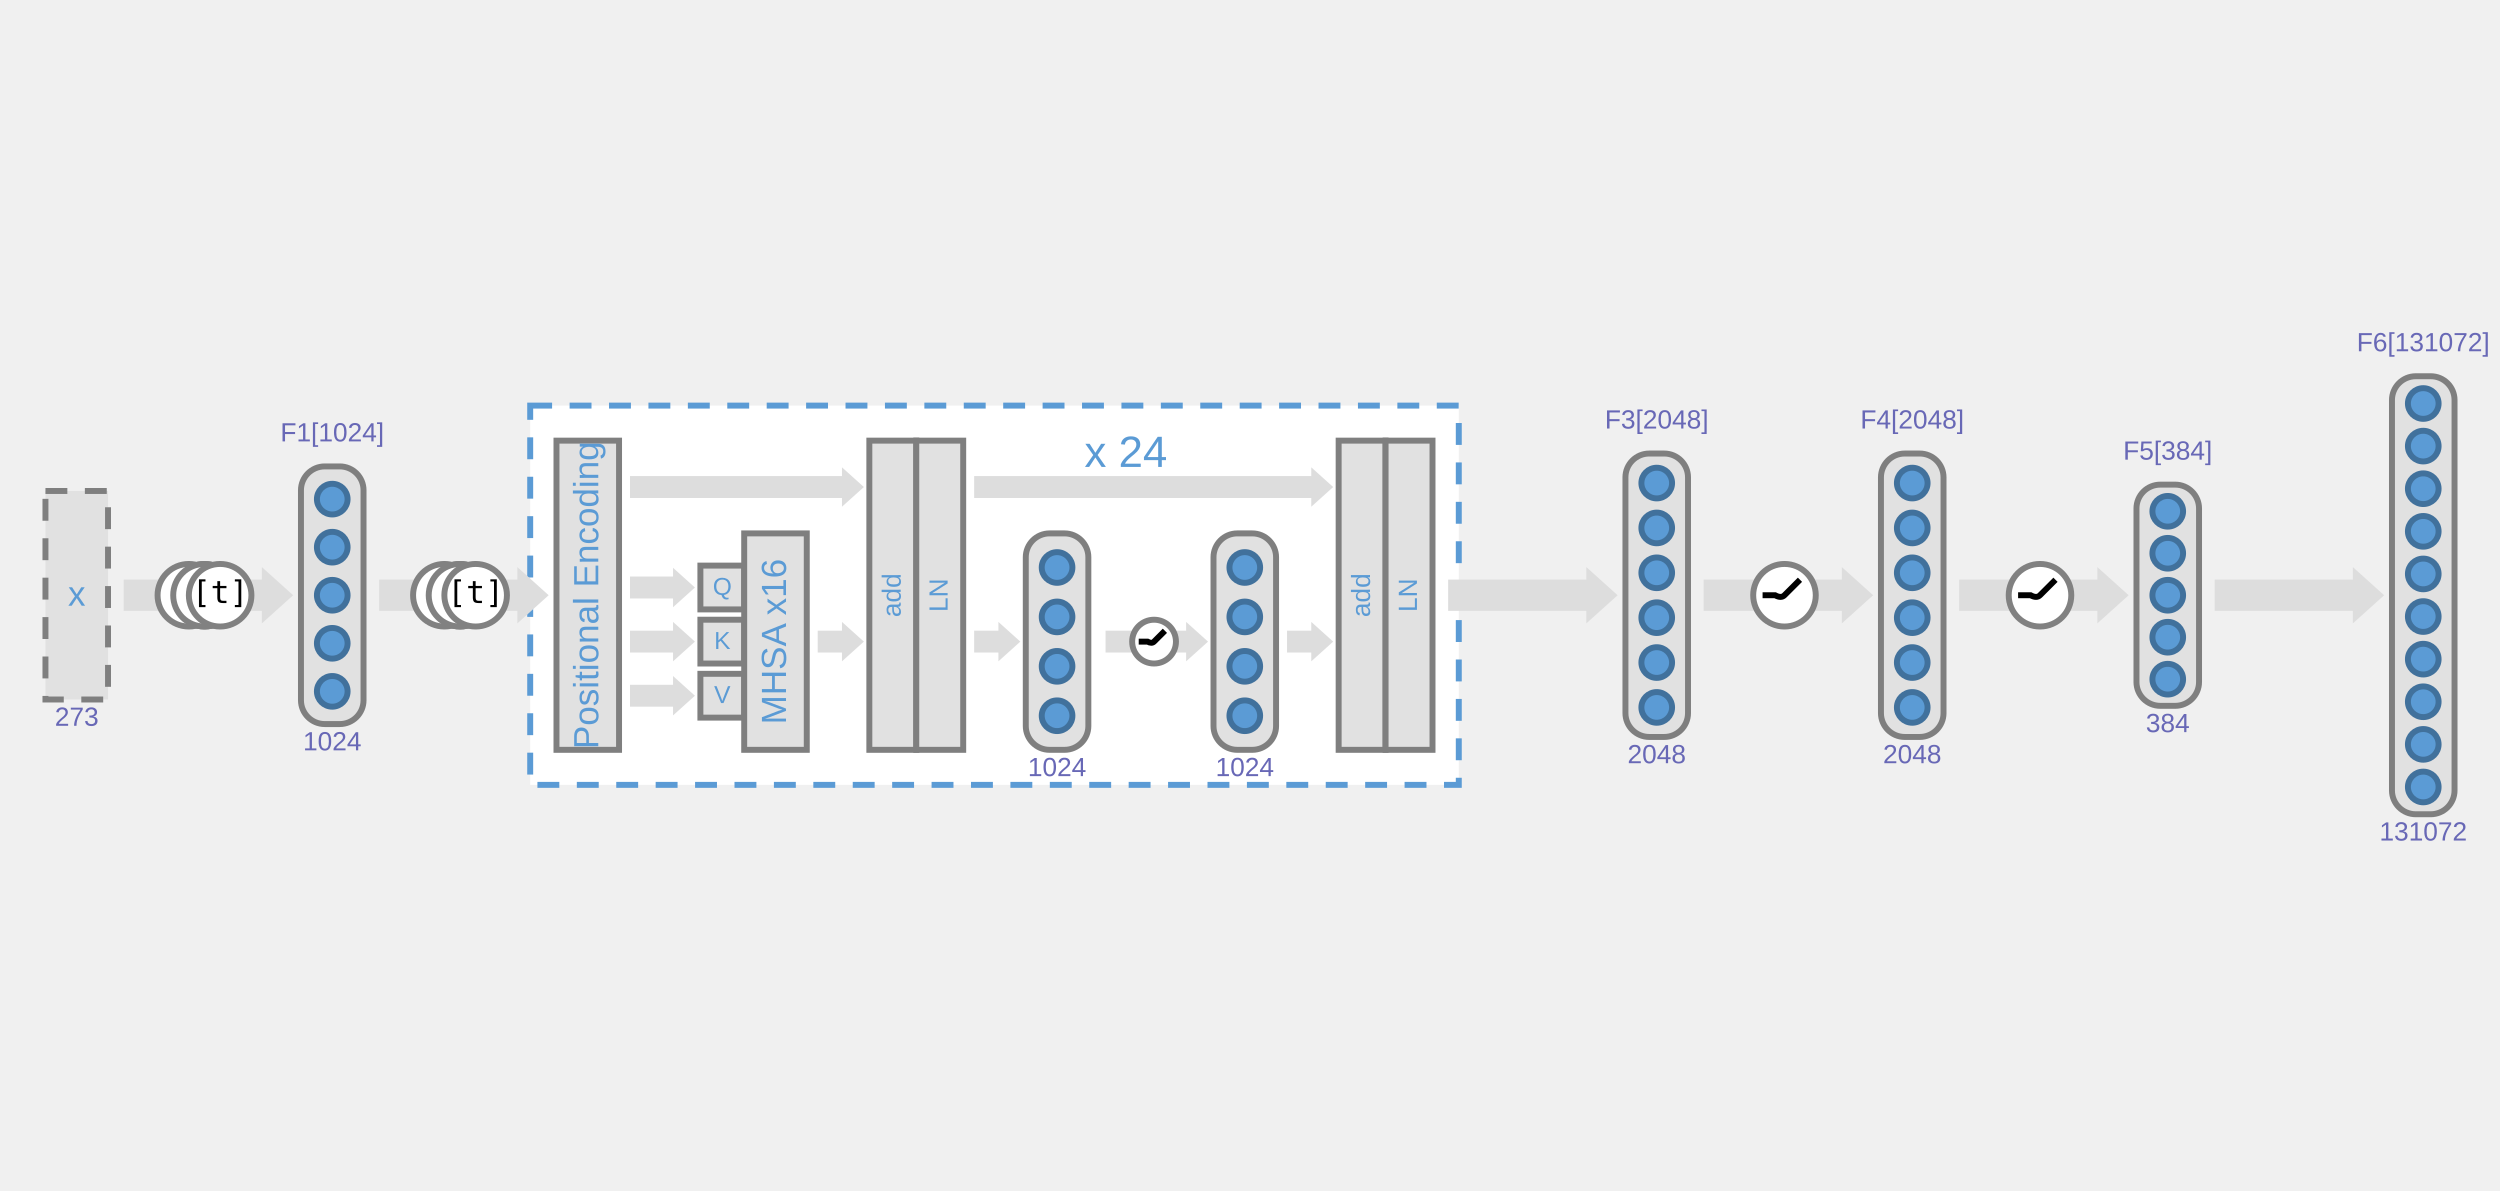
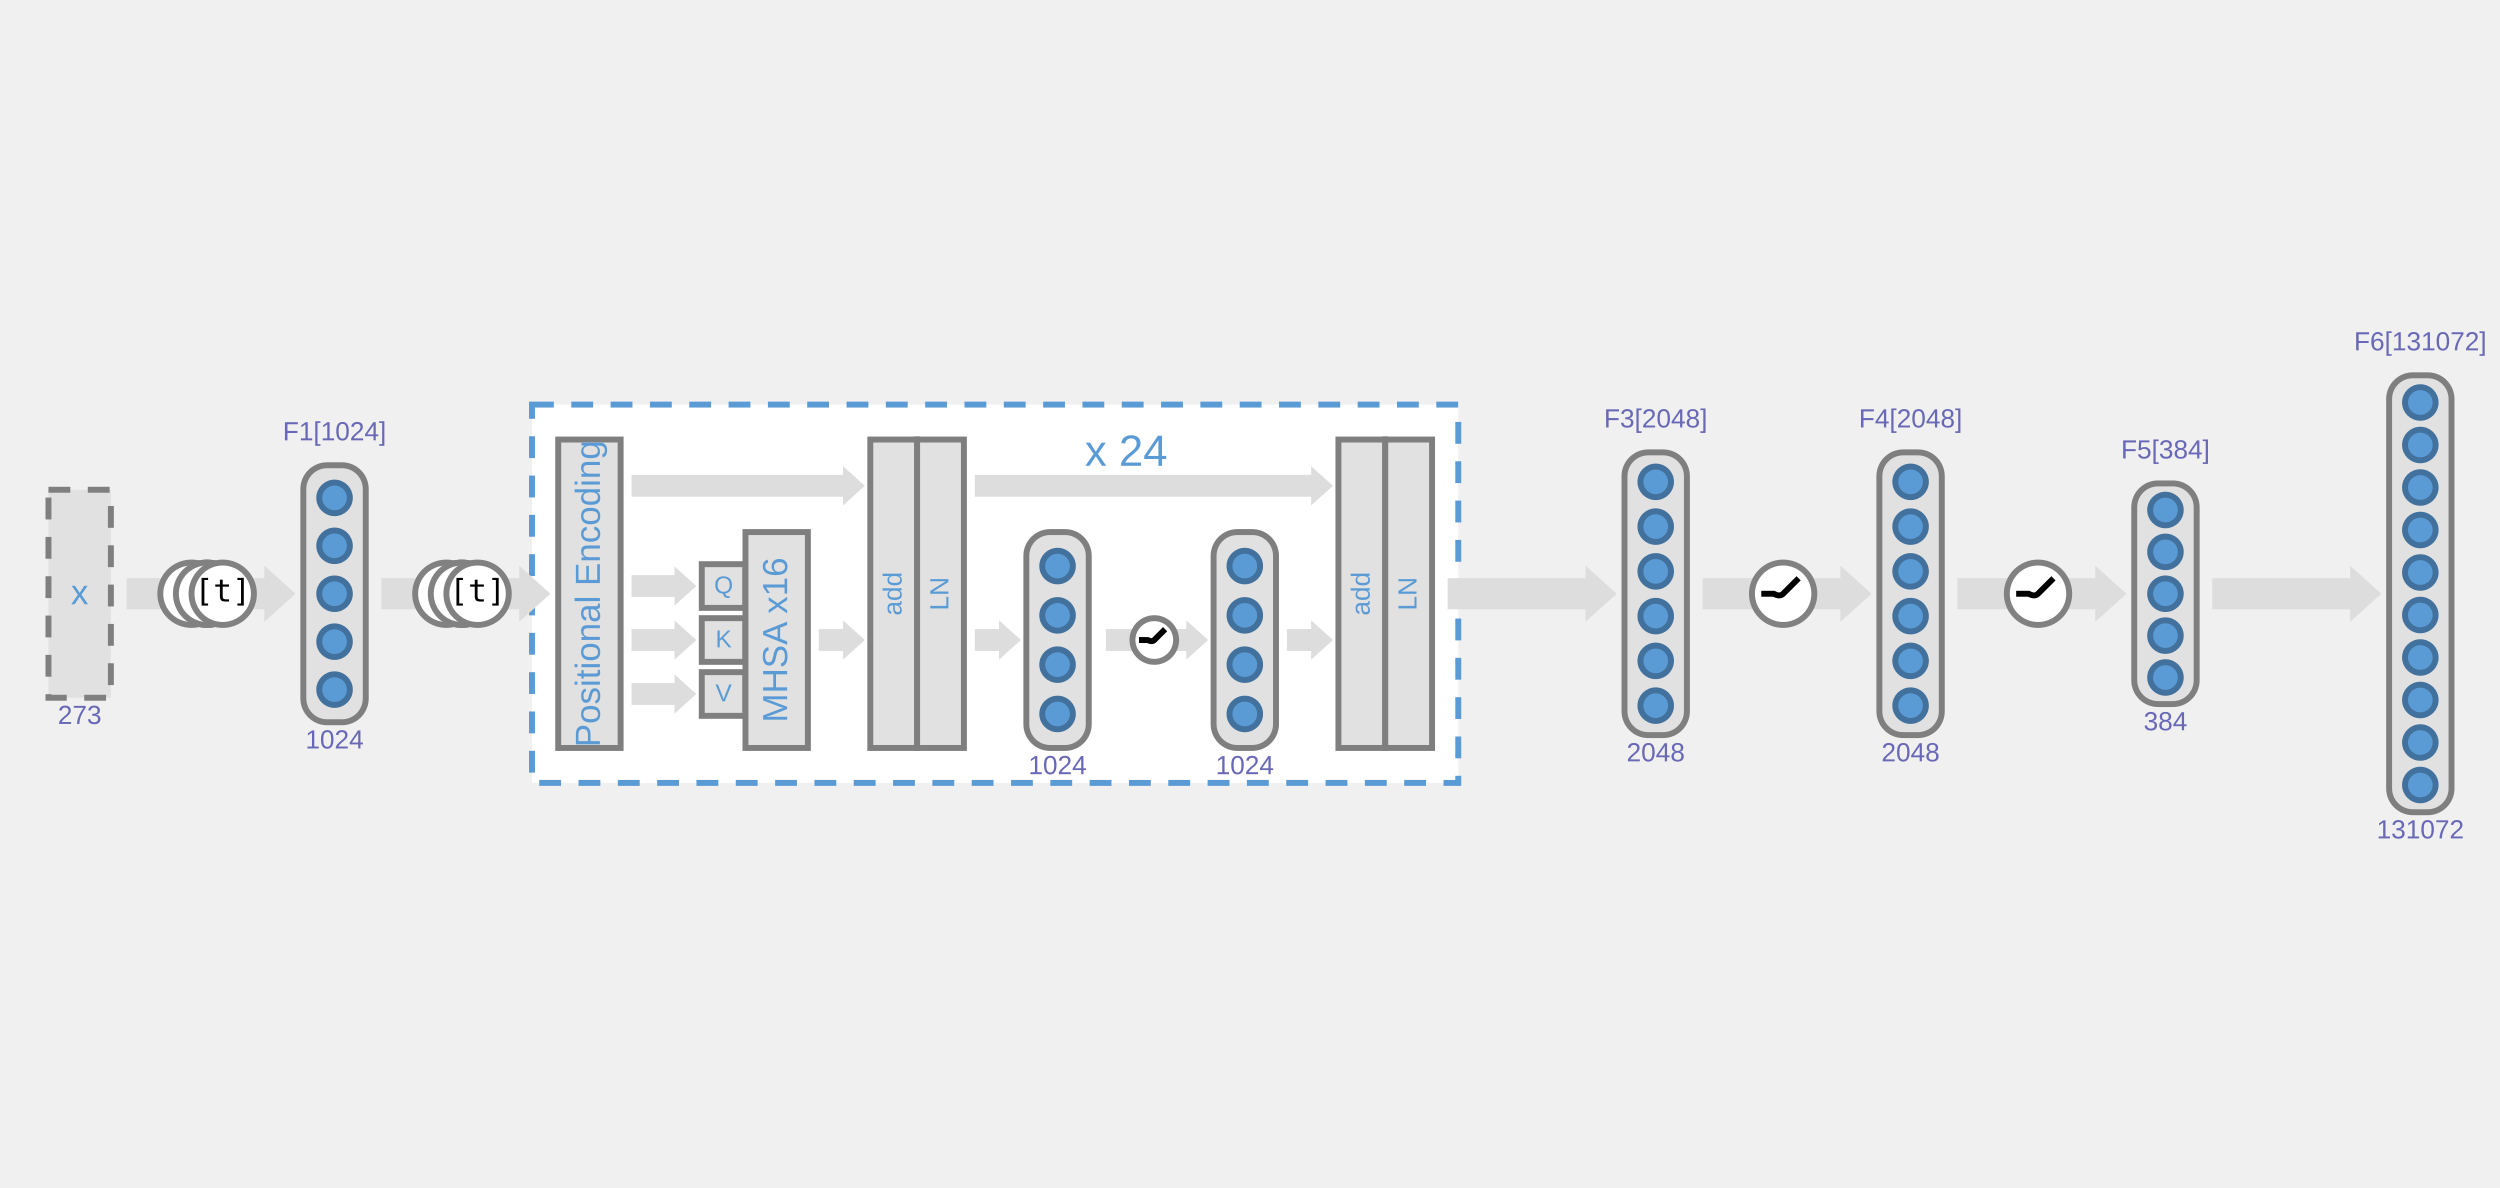
- <svg xmlns="http://www.w3.org/2000/svg" width="420" height="200" viewBox="0 0 420 200">
+ <svg xmlns="http://www.w3.org/2000/svg" width="800" height="380" viewBox="0 0 420 200">
  <defs>
</defs>
  <g>
    <rect x="7.636" y="82.485" width="10.512" height="35.031" fill="#e1e1e1" stroke="#7f7f7f" stroke-dasharray="3.679 2.943" />
    <text x="12.893" y="101.766" font-size="5.887" transform="" fill="#5b9bd5" text-anchor="middle" font-family="arial">x</text>
  </g>
  <text x="12.893" y="121.93" font-size="4.415" fill="#6868b6" text-anchor="middle" font-family="arial">273</text>
  <rect x="50.562" y="78.357" width="10.512" height="43.286" rx="4" ry="4" fill="#e1e1e1" stroke="#7f7f7f" />
  <circle cx="55.818" cy="83.854" r="2.576" fill="#5b9bd5" stroke="#41719c" />
  <circle cx="55.818" cy="91.927" r="2.576" fill="#5b9bd5" stroke="#41719c" />
  <circle cx="55.818" cy="100.0" r="2.576" fill="#5b9bd5" stroke="#41719c" />
  <circle cx="55.818" cy="108.073" r="2.576" fill="#5b9bd5" stroke="#41719c" />
  <circle cx="55.818" cy="116.146" r="2.576" fill="#5b9bd5" stroke="#41719c" />
  <text x="55.818" y="74.157" font-size="4.415" fill="#6868b6" text-anchor="middle" font-family="arial">F1[1024]</text>
  <text x="55.818" y="126.058" font-size="4.415" fill="#6868b6" text-anchor="middle" font-family="arial">1024</text>
  <path d="M20.777,97.372L43.992,97.372L43.992,95.269L49.248,100.0L43.992,104.731L43.992,102.628L20.777,102.628Z" fill="#ddd" stroke="none" />
  <circle cx="34.355" cy="100.0" r="5.256" fill="#fff" stroke="#818181" />
  <circle cx="31.727" cy="100.0" r="5.256" fill="#fff" stroke="#818181" />
  <circle cx="34.355" cy="100.0" r="5.256" fill="#fff" stroke="#818181" />
  <circle cx="36.983" cy="100.0" r="5.256" fill="#fff" stroke="#818181" />
  <text x="36.983" y="101.314" font-size="5.256" fill="#000" text-anchor="middle" font-family="monospace">[t]</text>
  <rect x="89.072" y="68.141" width="156.004" height="63.717" fill="white" stroke="#5b9bd5" stroke-dasharray="3.679 2.943" />
  <text x="189.15" y="78.443" font-size="7.359" fill="#5b9bd5" font-family="arial" text-anchor="middle">x 24</text>
  <g>
    <rect x="93.488" y="74.028" width="10.512" height="51.944" fill="#e1e1e1" stroke="#7f7f7f" />
    <text x="100.51" y="100.0" font-size="5.887" transform="rotate(-90, 100.5099, 100.0)" fill="#5b9bd5" text-anchor="middle" font-family="arial">Positional Encoding</text>
  </g>
  <g>
    <rect x="117.666" y="95.022" width="7.359" height="7.359" fill="#e1e1e1" stroke="#7f7f7f" />
    <text x="121.345" y="99.938" font-size="4.121" transform="" fill="#5b9bd5" text-anchor="middle" font-family="arial">Q</text>
  </g>
  <g>
    <rect x="117.666" y="104.112" width="7.359" height="7.359" fill="#e1e1e1" stroke="#7f7f7f" />
    <text x="121.345" y="109.028" font-size="4.121" transform="" fill="#5b9bd5" text-anchor="middle" font-family="arial">K</text>
  </g>
  <g>
    <rect x="117.666" y="113.202" width="7.359" height="7.359" fill="#e1e1e1" stroke="#7f7f7f" />
    <text x="121.345" y="118.118" font-size="4.121" transform="" fill="#5b9bd5" text-anchor="middle" font-family="arial">V</text>
  </g>
  <g>
    <rect x="125.025" y="89.611" width="10.512" height="36.361" fill="#e1e1e1" stroke="#7f7f7f" />
    <text x="132.047" y="107.792" font-size="5.887" transform="rotate(-90, 132.0471, 107.7915)" fill="#5b9bd5" text-anchor="middle" font-family="arial">MHSA x16</text>
  </g>
  <path d="M105.84,96.862L113.067,96.862L113.067,95.39L116.746,98.701L113.067,102.013L113.067,100.541L105.84,100.541Z" fill="#ddd" stroke="none" />
  <path d="M105.84,105.952L113.067,105.952L113.067,104.48L116.746,107.792L113.067,111.103L113.067,109.631L105.84,109.631Z" fill="#ddd" stroke="none" />
  <path d="M105.84,115.042L113.067,115.042L113.067,113.57L116.746,116.882L113.067,120.193L113.067,118.721L105.84,118.721Z" fill="#ddd" stroke="none" />
  <path d="M105.84,79.98L141.45,79.98L141.45,78.508L145.13,81.82L141.45,85.131L141.45,83.659L105.84,83.659Z" fill="#ddd" stroke="none" />
  <path d="M137.377,105.952L141.45,105.952L141.45,104.48L145.13,107.792L141.45,111.103L141.45,109.631L137.377,109.631Z" fill="#ddd" stroke="none" />
  <g>
    <rect x="146.05" y="74.028" width="7.884" height="51.944" fill="#e1e1e1" stroke="#7f7f7f" />
    <text x="151.316" y="100.0" font-size="4.415" transform="rotate(-90, 151.3163, 100.0)" fill="#5b9bd5" text-anchor="middle" font-family="arial">add</text>
  </g>
  <g>
    <rect x="153.934" y="74.028" width="7.884" height="51.944" fill="#e1e1e1" stroke="#7f7f7f" />
    <text x="159.201" y="100.0" font-size="4.415" transform="rotate(-90, 159.2006, 100.0)" fill="#5b9bd5" text-anchor="middle" font-family="arial">LN</text>
  </g>
  <path d="M163.658,105.952L167.731,105.952L167.731,104.48L171.411,107.792L167.731,111.103L167.731,109.631L163.658,109.631Z" fill="#ddd" stroke="none" />
  <path d="M216.22,105.952L220.293,105.952L220.293,104.48L223.973,107.792L220.293,111.103L220.293,109.631L216.22,109.631Z" fill="#ddd" stroke="none" />
  <rect x="172.331" y="89.611" width="10.512" height="36.361" rx="4" ry="4" fill="#e1e1e1" stroke="#7f7f7f" />
  <text x="177.587" y="130.387" font-size="4.415" fill="#6868b6" text-anchor="middle" font-family="arial">1024</text>
  <rect x="203.868" y="89.611" width="10.512" height="36.361" rx="4" ry="4" fill="#e1e1e1" stroke="#7f7f7f" />
  <text x="209.124" y="130.387" font-size="4.415" fill="#6868b6" text-anchor="middle" font-family="arial">1024</text>
  <path d="M185.734,105.952L199.269,105.952L199.269,104.48L202.948,107.792L199.269,111.103L199.269,109.631L185.734,109.631Z" fill="#ddd" stroke="none" />
  <circle cx="193.881" cy="107.792" r="3.679" fill="#fff" stroke="#818181" />
  <path d="M191.305,107.792H192.777Q193.491,108.182,193.881,107.792L195.702,105.97" stroke="#000" strokewidth="1" fill="none" />
  <circle cx="177.587" cy="95.338" r="2.576" fill="#5b9bd5" stroke="#41719c" />
  <circle cx="209.124" cy="95.338" r="2.576" fill="#5b9bd5" stroke="#41719c" />
  <circle cx="177.587" cy="103.64" r="2.576" fill="#5b9bd5" stroke="#41719c" />
  <circle cx="209.124" cy="103.64" r="2.576" fill="#5b9bd5" stroke="#41719c" />
  <circle cx="177.587" cy="111.943" r="2.576" fill="#5b9bd5" stroke="#41719c" />
  <circle cx="209.124" cy="111.943" r="2.576" fill="#5b9bd5" stroke="#41719c" />
  <circle cx="177.587" cy="120.245" r="2.576" fill="#5b9bd5" stroke="#41719c" />
  <circle cx="209.124" cy="120.245" r="2.576" fill="#5b9bd5" stroke="#41719c" />
  <path d="M163.658,79.98L220.293,79.98L220.293,78.508L223.973,81.82L220.293,85.131L220.293,83.659L163.658,83.659Z" fill="#ddd" stroke="none" />
  <g>
    <rect x="224.893" y="74.028" width="7.884" height="51.944" fill="#e1e1e1" stroke="#7f7f7f" />
    <text x="230.159" y="100.0" font-size="4.415" transform="rotate(-90, 230.1593, 100.0)" fill="#5b9bd5" text-anchor="middle" font-family="arial">add</text>
  </g>
  <g>
    <rect x="232.777" y="74.028" width="7.884" height="51.944" fill="#e1e1e1" stroke="#7f7f7f" />
    <text x="238.044" y="100.0" font-size="4.415" transform="rotate(-90, 238.0436, 100.0)" fill="#5b9bd5" text-anchor="middle" font-family="arial">LN</text>
  </g>
  <path d="M63.702,97.372L86.917,97.372L86.917,95.269L92.174,100.0L86.917,104.731L86.917,102.628L63.702,102.628Z" fill="#ddd" stroke="none" />
  <circle cx="77.281" cy="100.0" r="5.256" fill="#fff" stroke="#818181" />
  <circle cx="74.653" cy="100.0" r="5.256" fill="#fff" stroke="#818181" />
  <circle cx="77.281" cy="100.0" r="5.256" fill="#fff" stroke="#818181" />
  <circle cx="79.909" cy="100.0" r="5.256" fill="#fff" stroke="#818181" />
  <text x="79.909" y="101.314" font-size="5.256" fill="#000" text-anchor="middle" font-family="monospace">[t]</text>
  <rect x="273.074" y="76.193" width="10.512" height="47.615" rx="4" ry="4" fill="#e1e1e1" stroke="#7f7f7f" />
  <circle cx="278.331" cy="81.155" r="2.576" fill="#5b9bd5" stroke="#41719c" />
  <circle cx="278.331" cy="88.693" r="2.576" fill="#5b9bd5" stroke="#41719c" />
  <circle cx="278.331" cy="96.231" r="2.576" fill="#5b9bd5" stroke="#41719c" />
  <circle cx="278.331" cy="103.769" r="2.576" fill="#5b9bd5" stroke="#41719c" />
  <circle cx="278.331" cy="111.307" r="2.576" fill="#5b9bd5" stroke="#41719c" />
  <circle cx="278.331" cy="118.845" r="2.576" fill="#5b9bd5" stroke="#41719c" />
  <text x="278.331" y="71.993" font-size="4.415" fill="#6868b6" text-anchor="middle" font-family="arial">F3[2048]</text>
  <text x="278.331" y="128.223" font-size="4.415" fill="#6868b6" text-anchor="middle" font-family="arial">2048</text>
  <path d="M243.289,97.372L266.504,97.372L266.504,95.269L271.76,100.0L266.504,104.731L266.504,102.628L243.289,102.628Z" fill="#ddd" stroke="none" />
  <rect x="316.0" y="76.193" width="10.512" height="47.615" rx="4" ry="4" fill="#e1e1e1" stroke="#7f7f7f" />
  <circle cx="321.256" cy="81.155" r="2.576" fill="#5b9bd5" stroke="#41719c" />
  <circle cx="321.256" cy="88.693" r="2.576" fill="#5b9bd5" stroke="#41719c" />
  <circle cx="321.256" cy="96.231" r="2.576" fill="#5b9bd5" stroke="#41719c" />
  <circle cx="321.256" cy="103.769" r="2.576" fill="#5b9bd5" stroke="#41719c" />
  <circle cx="321.256" cy="111.307" r="2.576" fill="#5b9bd5" stroke="#41719c" />
  <circle cx="321.256" cy="118.845" r="2.576" fill="#5b9bd5" stroke="#41719c" />
  <text x="321.256" y="71.993" font-size="4.415" fill="#6868b6" text-anchor="middle" font-family="arial">F4[2048]</text>
  <text x="321.256" y="128.223" font-size="4.415" fill="#6868b6" text-anchor="middle" font-family="arial">2048</text>
  <path d="M286.215,97.372L309.43,97.372L309.43,95.269L314.686,100.0L309.43,104.731L309.43,102.628L286.215,102.628Z" fill="#ddd" stroke="none" />
  <circle cx="299.793" cy="100.0" r="5.256" fill="#fff" stroke="#818181" />
  <path d="M296.114,100.0H298.217Q299.236,100.558,299.793,100.0L302.395,97.398" stroke="#000" strokewidth="1" fill="none" />
  <rect x="358.926" y="81.419" width="10.512" height="37.161" rx="4" ry="4" fill="#e1e1e1" stroke="#7f7f7f" />
  <circle cx="364.182" cy="85.896" r="2.576" fill="#5b9bd5" stroke="#41719c" />
  <circle cx="364.182" cy="92.948" r="2.576" fill="#5b9bd5" stroke="#41719c" />
  <circle cx="364.182" cy="100.0" r="2.576" fill="#5b9bd5" stroke="#41719c" />
  <circle cx="364.182" cy="107.052" r="2.576" fill="#5b9bd5" stroke="#41719c" />
  <circle cx="364.182" cy="114.104" r="2.576" fill="#5b9bd5" stroke="#41719c" />
  <text x="364.182" y="77.219" font-size="4.415" fill="#6868b6" text-anchor="middle" font-family="arial">F5[384]</text>
  <text x="364.182" y="122.996" font-size="4.415" fill="#6868b6" text-anchor="middle" font-family="arial">384</text>
  <path d="M329.14,97.372L352.355,97.372L352.355,95.269L357.612,100.0L352.355,104.731L352.355,102.628L329.14,102.628Z" fill="#ddd" stroke="none" />
  <circle cx="342.719" cy="100.0" r="5.256" fill="#fff" stroke="#818181" />
  <path d="M339.04,100.0H341.142Q342.162,100.558,342.719,100.0L345.321,97.398" stroke="#000" strokewidth="1" fill="none" />
  <rect x="401.851" y="63.207" width="10.512" height="73.587" rx="4" ry="4" fill="#e1e1e1" stroke="#7f7f7f" />
  <circle cx="407.107" cy="67.789" r="2.576" fill="#5b9bd5" stroke="#41719c" />
  <circle cx="407.107" cy="74.947" r="2.576" fill="#5b9bd5" stroke="#41719c" />
  <circle cx="407.107" cy="82.105" r="2.576" fill="#5b9bd5" stroke="#41719c" />
  <circle cx="407.107" cy="89.263" r="2.576" fill="#5b9bd5" stroke="#41719c" />
  <circle cx="407.107" cy="96.421" r="2.576" fill="#5b9bd5" stroke="#41719c" />
  <circle cx="407.107" cy="103.579" r="2.576" fill="#5b9bd5" stroke="#41719c" />
  <circle cx="407.107" cy="110.737" r="2.576" fill="#5b9bd5" stroke="#41719c" />
  <circle cx="407.107" cy="117.895" r="2.576" fill="#5b9bd5" stroke="#41719c" />
  <circle cx="407.107" cy="125.053" r="2.576" fill="#5b9bd5" stroke="#41719c" />
  <circle cx="407.107" cy="132.211" r="2.576" fill="#5b9bd5" stroke="#41719c" />
  <text x="407.107" y="59.007" font-size="4.415" fill="#6868b6" text-anchor="middle" font-family="arial">F6[131072]</text>
  <text x="407.107" y="141.209" font-size="4.415" fill="#6868b6" text-anchor="middle" font-family="arial">131072</text>
  <path d="M372.066,97.372L395.281,97.372L395.281,95.269L400.537,100.0L395.281,104.731L395.281,102.628L372.066,102.628Z" fill="#ddd" stroke="none" />
</svg>
